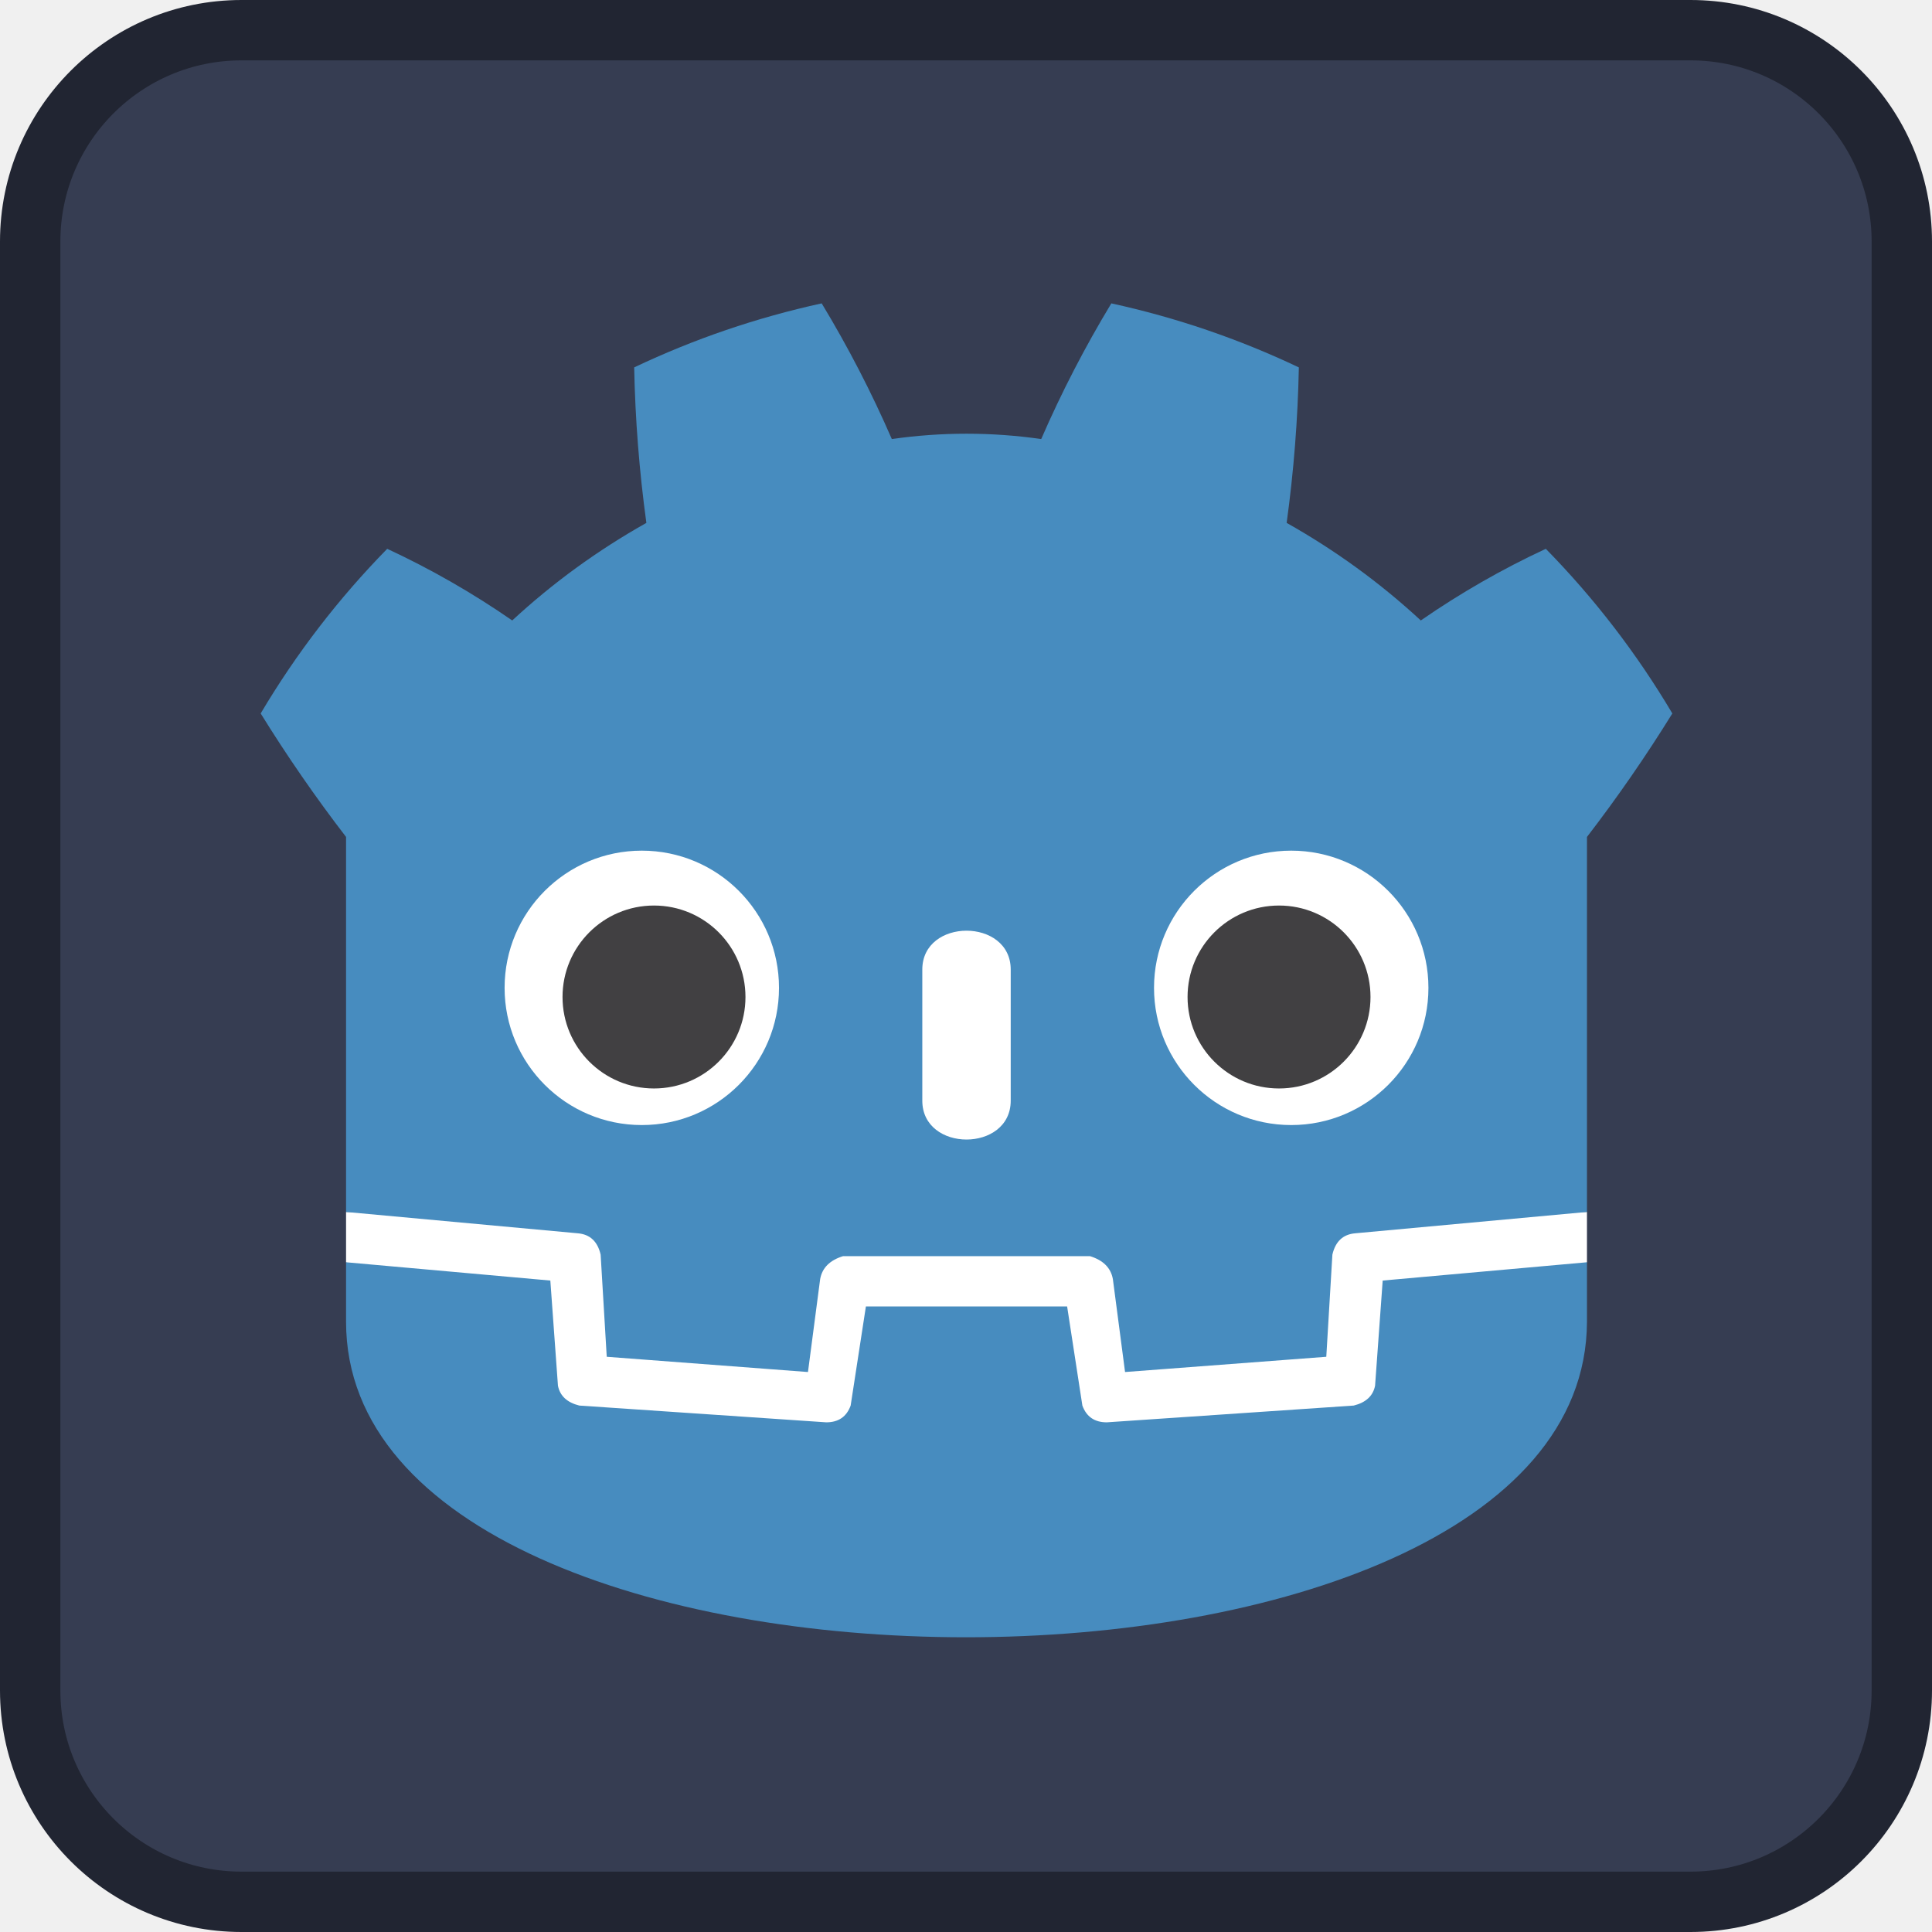
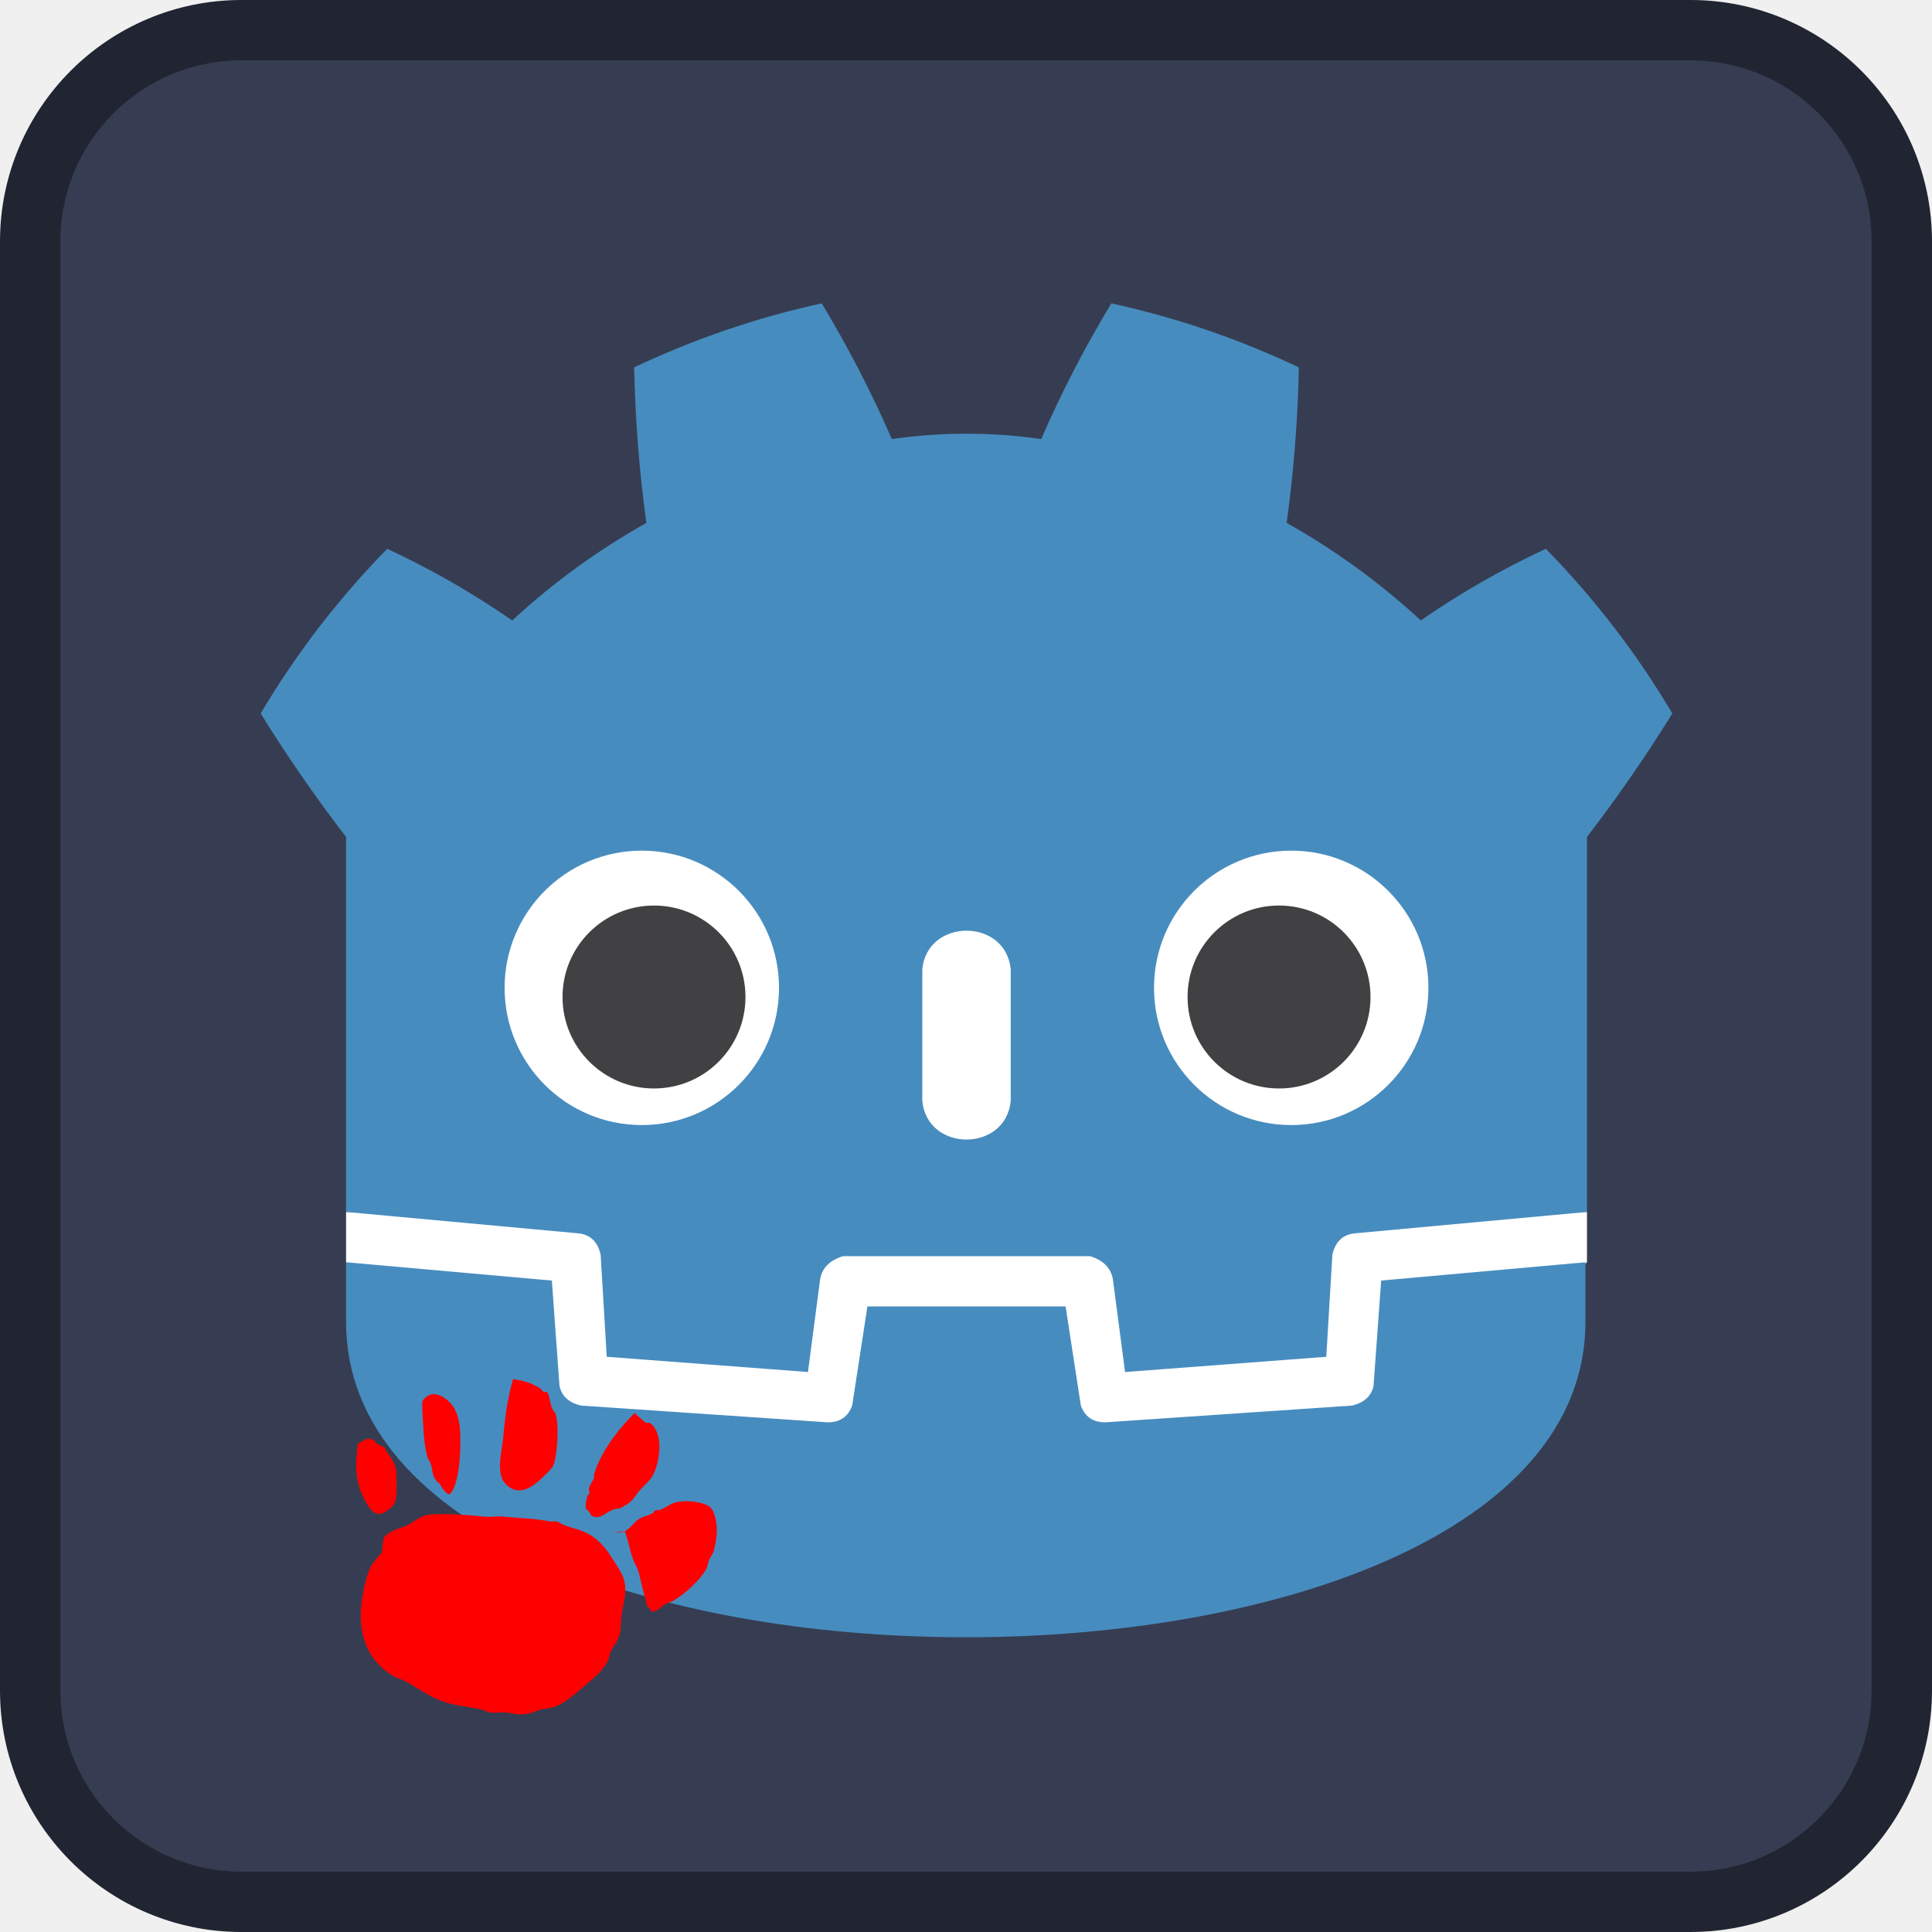
- <svg xmlns="http://www.w3.org/2000/svg" width="128" height="128">
-   <rect width="124" height="124" x="2" y="2" fill="#363d52" stroke="#212532" stroke-width="4" rx="14" />
-   <g fill="#fff" transform="translate(12.322 12.322)scale(.101)">
-     <path d="M105 673v33q407 354 814 0v-33z" />
-     <path fill="#478cbf" d="m105 673 152 14q12 1 15 14l4 67 132 10 8-61q2-11 15-15h162q13 4 15 15l8 61 132-10 4-67q3-13 15-14l152-14V427q30-39 56-81-35-59-83-108-43 20-82 47-40-37-88-64 7-51 8-102-59-28-123-42-26 43-46 89-49-7-98 0-20-46-46-89-64 14-123 42 1 51 8 102-48 27-88 64-39-27-82-47-48 49-83 108 26 42 56 81zm0 33v39c0 276 813 276 814 0v-39l-134 12-5 69q-2 10-14 13l-162 11q-12 0-16-11l-10-65H446l-10 65q-4 11-16 11l-162-11q-12-3-14-13l-5-69z" />
-     <path d="M483 600c0 34 58 34 58 0v-86c0-34-58-34-58 0z" />
-     <circle cx="725" cy="526" r="90" />
-     <circle cx="299" cy="526" r="90" />
+ <svg xmlns="http://www.w3.org/2000/svg" height="128" width="128" version="1.1" id="svg7">
+   <defs id="defs7" />
+   <rect x="2" y="2" width="124" height="124" rx="14" fill="#363d52" stroke="#212532" stroke-width="4" id="rect1" />
+   <g transform="scale(.101) translate(122 122)" id="g7">
+     <g fill="#fff" id="g4">
+       <path d="M105 673v33q407 354 814 0v-33z" id="path1" />
+       <path fill="#478cbf" d="m105 673 152 14q12 1 15 14l4 67 132 10 8-61q2-11 15-15h162q13 4 15 15l8 61 132-10 4-67q3-13 15-14l152-14V427q30-39 56-81-35-59-83-108-43 20-82 47-40-37-88-64 7-51 8-102-59-28-123-42-26 43-46 89-49-7-98 0-20-46-46-89-64 14-123 42 1 51 8 102-48 27-88 64-39-27-82-47-48 49-83 108 26 42 56 81zm0 33v39c0 276 813 276 813 0v-39l-134 12-5 69q-2 10-14 13l-162 11q-12 0-16-11l-10-65H447l-10 65q-4 11-16 11l-162-11q-12-3-14-13l-5-69z" id="path2" />
+       <path d="M483 600c3 34 55 34 58 0v-86c-3-34-55-34-58 0z" id="path3" />
+       <circle cx="725" cy="526" r="90" id="circle3" />
+       <circle cx="299" cy="526" r="90" id="circle4" />
+     </g>
+     <g fill="#414042" id="g6">
+       <circle cx="307" cy="532" r="60" id="circle5" />
+       <circle cx="717" cy="532" r="60" id="circle6" />
+     </g>
  </g>
-   <g fill="#414042" transform="translate(12.322 12.322)scale(.101)">
-     <circle cx="307" cy="532" r="60" />
-     <circle cx="717" cy="532" r="60" />
+   <g id="g12">
+     <path style="fill:#ff0000" d="m 25.308,102.842 c -0.119,0.142 -0.612,0.688 -0.751,0.965 -0.233,0.466 -0.307,0.876 -0.429,1.394 -0.536,2.278 -0.216,4.646 2.038,5.898 0.168,0.093 0.364,0.128 0.536,0.214 0.876,0.438 1.642,1.055 2.574,1.394 0.817,0.297 1.734,0.359 2.574,0.536 0.221,0.047 0.419,0.185 0.643,0.214 0.319,0.043 0.644,-0.02 0.965,0 0.7,0.044 0.659,0.17 1.287,0.107 0.618,-0.062 0.536,-0.161 1.18,-0.322 0.211,-0.053 0.434,-0.05 0.643,-0.107 0.87,-0.237 1.689,-1.05 2.359,-1.609 0.531,-0.443 1.11,-0.945 1.394,-1.609 0.058,-0.135 0.049,-0.293 0.107,-0.429 0.217,-0.506 0.511,-0.693 0.643,-1.287 0.083,-0.375 0.053,-0.799 0.107,-1.18 0.101,-0.708 0.337,-1.407 0.214,-2.145 -0.097,-0.583 -0.458,-1.014 -0.751,-1.501 -0.499,-0.831 -1.097,-1.554 -2.038,-1.93 -0.418,-0.167 -0.873,-0.252 -1.287,-0.429 -0.147,-0.063 -0.277,-0.164 -0.429,-0.214 -0.136,-0.045 -0.289,0.028 -0.429,0 -1.022,-0.204 -2.06,-0.217 -3.11,-0.322 -0.424,-0.042 -0.863,0.047 -1.287,0 -0.891,-0.099 -2.875,-0.254 -3.753,-0.107 -0.559,0.093 -0.982,0.556 -1.501,0.751 -0.337,0.126 -1.293,0.403 -1.394,0.858 -0.063,0.281 -0.071,0.572 -0.107,0.858 z" id="path7" />
+     <path style="fill:#ff0000" d="m 41.394,101.448 c 0.228,0.585 0.316,1.236 0.536,1.823 0.154,0.41 0.363,0.679 0.429,1.072 0.024,0.142 0.524,2.133 0.536,2.145 0.025,0.025 0.082,-0.025 0.107,0 0.057,0.057 0.051,0.158 0.107,0.214 0.25,0.25 0.813,-0.338 0.965,-0.429 0.183,-0.11 0.353,-0.105 0.536,-0.214 0.73,-0.438 1.709,-1.312 2.145,-2.038 0.116,-0.194 0.131,-0.434 0.214,-0.643 0.085,-0.212 0.266,-0.422 0.322,-0.643 0.178,-0.712 0.29,-1.416 0.107,-2.145 -0.081,-0.326 -0.177,-0.678 -0.536,-0.858 -0.539,-0.269 -1.434,-0.335 -2.038,-0.214 -0.404,0.081 -0.778,0.436 -1.18,0.536 -0.069,0.017 -0.151,-0.032 -0.214,0 -0.09,0.045 -0.128,0.162 -0.214,0.214 -0.263,0.158 -0.665,0.188 -0.965,0.429 -0.297,0.237 -0.518,0.581 -0.858,0.751 -0.258,0.129 -0.572,0.071 -0.858,0.107" id="path8" />
+     <path style="fill:#ff0000" d="m 42.038,93.62 c -0.499,0.495 -0.98,1.039 -1.394,1.609 -0.537,0.738 -1.034,1.58 -1.287,2.466 -0.02,0.069 0.023,0.147 0,0.214 -0.066,0.199 -0.246,0.417 -0.322,0.643 -0.045,0.136 0.035,0.29 0,0.429 -0.012,0.049 -0.091,0.059 -0.107,0.107 -0.046,0.138 -0.188,0.695 -0.107,0.858 0.045,0.09 0.158,0.13 0.214,0.214 0.163,0.245 0.015,0.22 0.322,0.322 0.448,0.149 0.798,-0.286 1.18,-0.429 0.754,-0.283 0.147,0.15 1.072,-0.429 0.302,-0.189 0.533,-0.604 0.751,-0.858 0.267,-0.311 0.647,-0.614 0.858,-0.965 0.387,-0.645 0.551,-1.734 0.429,-2.466 -0.058,-0.348 -0.282,-0.952 -0.643,-1.072 -0.068,-0.023 -0.157,0.043 -0.214,0 -0.264,-0.198 -0.5,-0.429 -0.751,-0.643 z" id="path9" />
+     <path style="fill:#ff0000" d="m 33.995,91.368 c -0.358,1.235 -0.538,2.484 -0.643,3.753 -0.076,0.913 -0.394,1.927 -0.107,2.788 0.083,0.249 0.316,0.497 0.536,0.643 0.786,0.524 1.623,-0.122 2.252,-0.751 0.187,-0.187 0.541,-0.496 0.643,-0.751 0.245,-0.613 0.395,-2.759 0.107,-3.432 -0.051,-0.118 -0.164,-0.203 -0.214,-0.322 -0.083,-0.194 -0.196,-0.947 -0.322,-1.072 -0.051,-0.051 -0.151,0.032 -0.214,0 -0.09,-0.045 -0.13,-0.158 -0.214,-0.214 C 35.23,91.619 34.681,91.466 33.995,91.368 Z" id="path10" />
+     <path style="fill:#ff0000" d="m 27.989,93.62 c 0.07,0.949 0.068,1.964 0.322,2.895 0.042,0.154 0.158,0.279 0.214,0.429 0.127,0.339 0.097,0.773 0.322,1.072 0.505,0.673 -0.096,-0.339 0.429,0.536 0.039,0.066 0.406,0.559 0.536,0.429 0.72,-0.72 0.754,-3.618 0.643,-4.504 -0.052,-0.414 -0.191,-0.93 -0.429,-1.287 -0.321,-0.482 -1.061,-1.024 -1.609,-0.751 -0.135,0.068 -0.408,0.262 -0.429,0.429 -0.031,0.248 0,0.5 0,0.751 z" id="path11" />
+     <path style="fill:#ff0000" d="m 23.7,95.657 c -0.076,0.829 -0.186,1.631 0,2.466 0.068,0.305 0.18,0.682 0.322,0.965 0.276,0.552 0.727,1.588 1.501,1.072 0.272,-0.181 0.511,-0.313 0.643,-0.643 0.144,-0.359 0.107,-0.694 0.107,-1.072 0,-1.11 0.049,-1.329 -0.643,-2.252 -0.13,-0.174 -0.05,-0.212 -0.214,-0.322 -0.133,-0.089 -0.296,-0.126 -0.429,-0.214 -0.254,-0.169 -0.008,-0.181 -0.429,-0.322 -0.29,-0.097 -0.577,0.201 -0.858,0.322 z" id="path12" />
  </g>
</svg>
